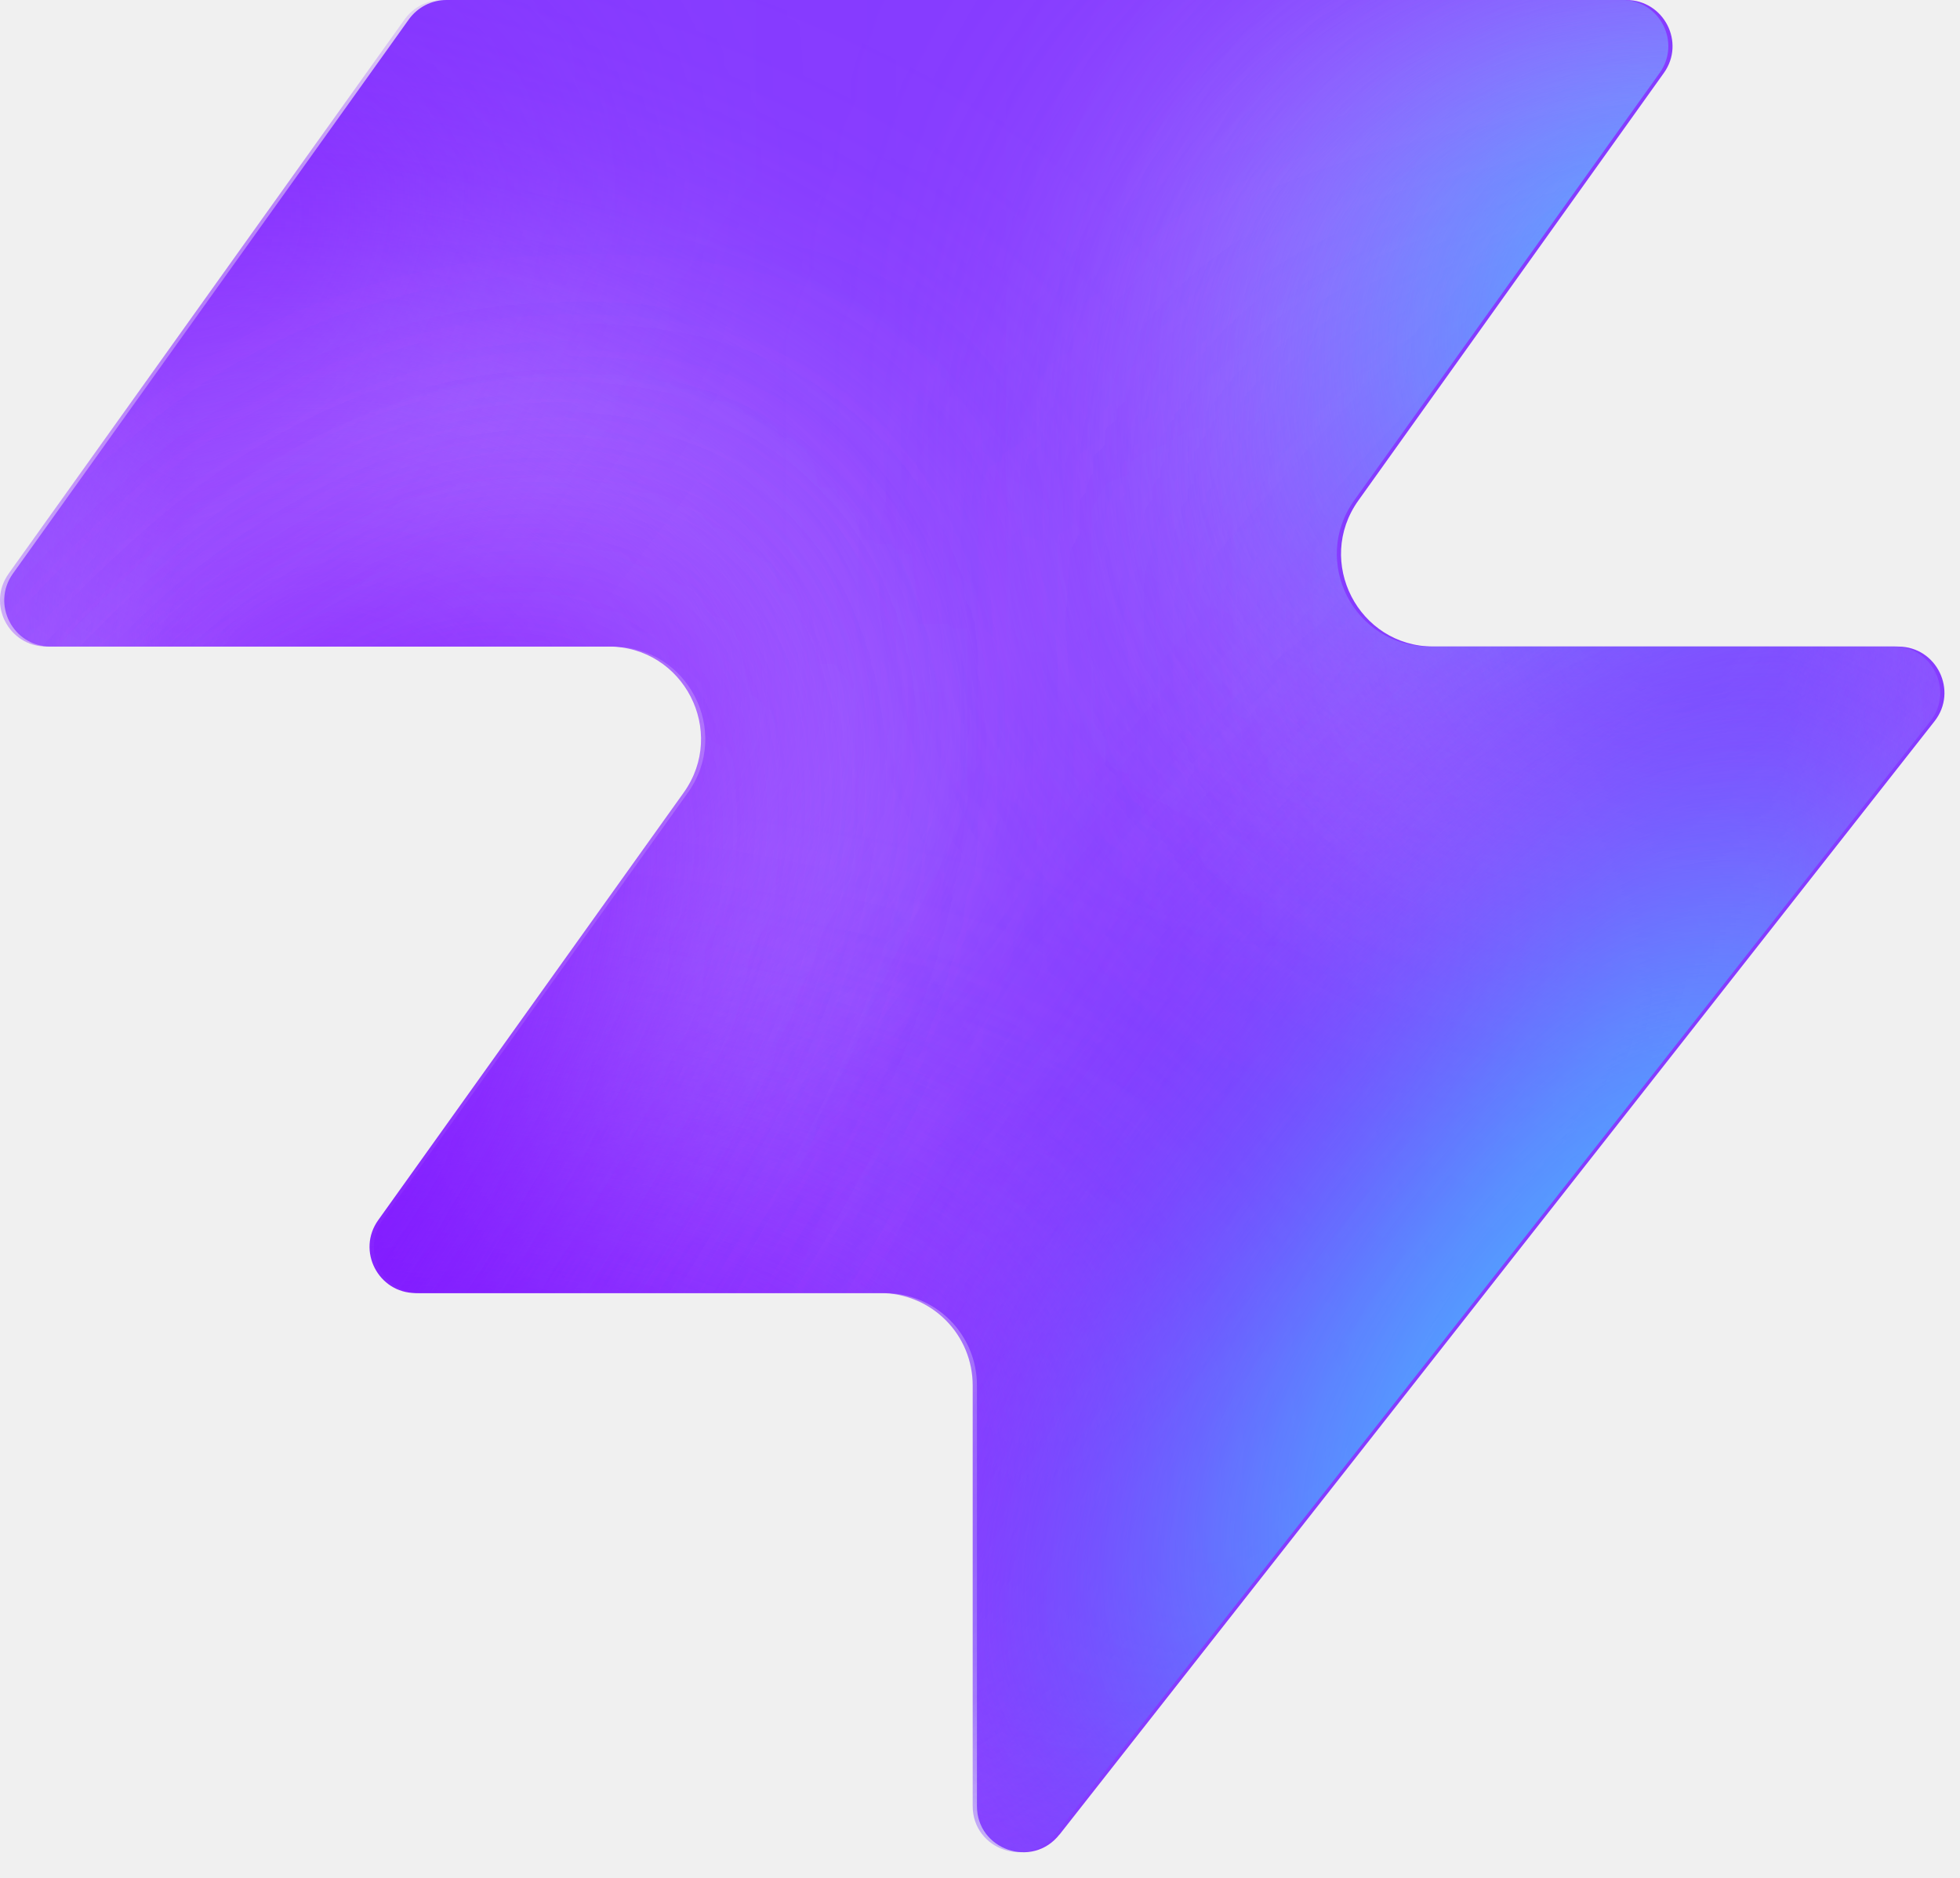
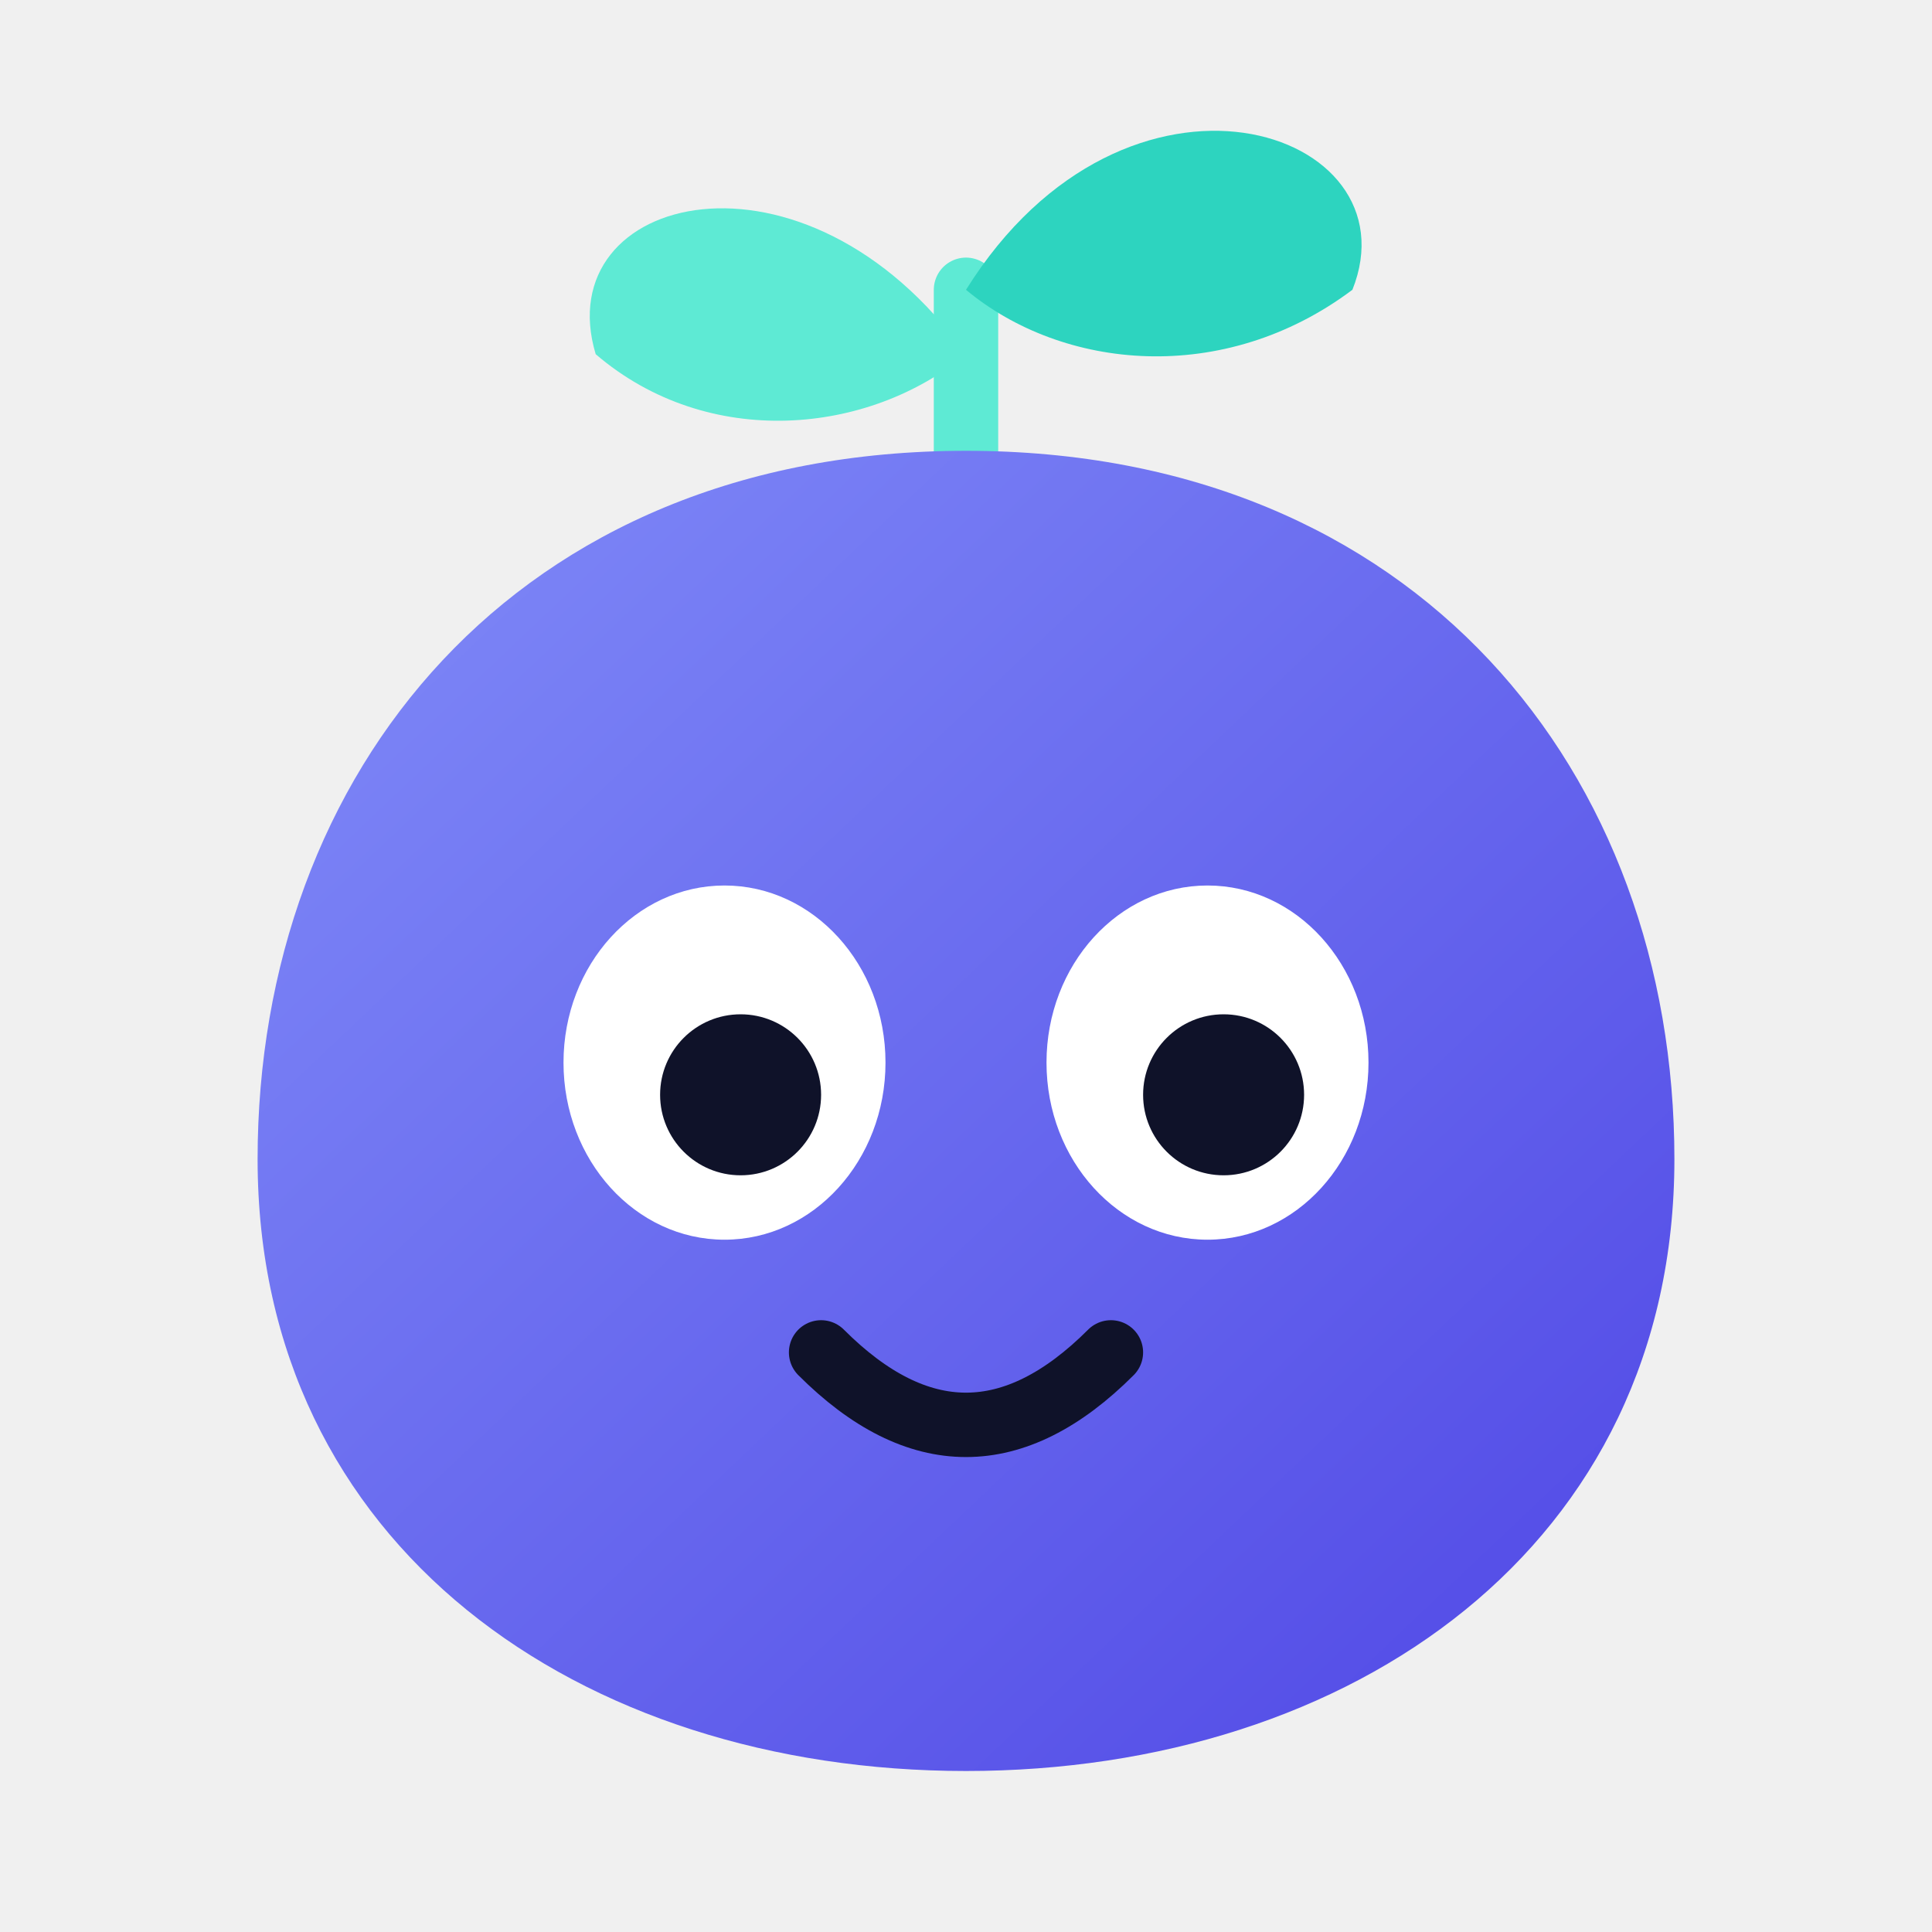
- <svg xmlns="http://www.w3.org/2000/svg" width="48" height="46" fill="none" viewBox="0 0 48 46">
-   <path fill="#863bff" d="M25.946 44.938c-.664.845-2.021.375-2.021-.698V33.937a2.26 2.26 0 0 0-2.262-2.262H10.287c-.92 0-1.456-1.04-.92-1.788l7.48-10.471c1.07-1.497 0-3.578-1.842-3.578H1.237c-.92 0-1.456-1.04-.92-1.788L10.013.474c.214-.297.556-.474.92-.474h28.894c.92 0 1.456 1.04.92 1.788l-7.48 10.471c-1.07 1.498 0 3.579 1.842 3.579h11.377c.943 0 1.473 1.088.89 1.83L25.947 44.94z" style="fill:#863bff;fill:color(display-p3 .525 .23 1);fill-opacity:1" />
-   <mask id="a" width="48" height="46" x="0" y="0" maskUnits="userSpaceOnUse" style="mask-type:alpha">
-     <path fill="#000" d="M25.842 44.938c-.664.844-2.021.375-2.021-.698V33.937a2.26 2.26 0 0 0-2.262-2.262H10.183c-.92 0-1.456-1.04-.92-1.788l7.48-10.471c1.07-1.498 0-3.579-1.842-3.579H1.133c-.92 0-1.456-1.04-.92-1.787L9.91.473c.214-.297.556-.474.92-.474h28.894c.92 0 1.456 1.04.92 1.788l-7.48 10.471c-1.07 1.498 0 3.578 1.842 3.578h11.377c.943 0 1.473 1.088.89 1.832L25.843 44.94z" style="fill:#000;fill-opacity:1" />
-   </mask>
-   <g mask="url(#a)">
-     <g filter="url(#b)">
-       <ellipse cx="5.508" cy="14.704" fill="#ede6ff" rx="5.508" ry="14.704" style="fill:#ede6ff;fill:color(display-p3 .927 .903 1);fill-opacity:1" transform="matrix(.00324 1 1 -.00324 -4.47 31.516)" />
-     </g>
-     <g filter="url(#c)">
-       <ellipse cx="10.399" cy="29.851" fill="#ede6ff" rx="10.399" ry="29.851" style="fill:#ede6ff;fill:color(display-p3 .927 .903 1);fill-opacity:1" transform="matrix(.00324 1 1 -.00324 -39.328 7.883)" />
-     </g>
-     <g filter="url(#d)">
-       <ellipse cx="5.508" cy="30.487" fill="#7e14ff" rx="5.508" ry="30.487" style="fill:#7e14ff;fill:color(display-p3 .492 .077 1);fill-opacity:1" transform="rotate(89.814 -25.913 -14.639)scale(1 -1)" />
-     </g>
-     <g filter="url(#e)">
-       <ellipse cx="5.508" cy="30.599" fill="#7e14ff" rx="5.508" ry="30.599" style="fill:#7e14ff;fill:color(display-p3 .492 .077 1);fill-opacity:1" transform="rotate(89.814 -32.644 -3.334)scale(1 -1)" />
-     </g>
-     <g filter="url(#f)">
-       <ellipse cx="5.508" cy="30.599" fill="#7e14ff" rx="5.508" ry="30.599" style="fill:#7e14ff;fill:color(display-p3 .492 .077 1);fill-opacity:1" transform="matrix(.00324 1 1 -.00324 -34.34 30.47)" />
-     </g>
-     <g filter="url(#g)">
-       <ellipse cx="14.072" cy="22.078" fill="#ede6ff" rx="14.072" ry="22.078" style="fill:#ede6ff;fill:color(display-p3 .927 .903 1);fill-opacity:1" transform="rotate(93.35 24.506 48.493)scale(-1 1)" />
-     </g>
-     <g filter="url(#h)">
-       <ellipse cx="3.47" cy="21.501" fill="#7e14ff" rx="3.47" ry="21.501" style="fill:#7e14ff;fill:color(display-p3 .492 .077 1);fill-opacity:1" transform="rotate(89.009 28.708 47.59)scale(-1 1)" />
-     </g>
-     <g filter="url(#i)">
-       <ellipse cx="3.47" cy="21.501" fill="#7e14ff" rx="3.47" ry="21.501" style="fill:#7e14ff;fill:color(display-p3 .492 .077 1);fill-opacity:1" transform="rotate(89.009 28.708 47.59)scale(-1 1)" />
-     </g>
-     <g filter="url(#j)">
-       <ellipse cx=".387" cy="8.972" fill="#7e14ff" rx="4.407" ry="29.108" style="fill:#7e14ff;fill:color(display-p3 .492 .077 1);fill-opacity:1" transform="rotate(39.51 .387 8.972)" />
-     </g>
-     <g filter="url(#k)">
-       <ellipse cx="47.523" cy="-6.092" fill="#7e14ff" rx="4.407" ry="29.108" style="fill:#7e14ff;fill:color(display-p3 .492 .077 1);fill-opacity:1" transform="rotate(37.892 47.523 -6.092)" />
-     </g>
-     <g filter="url(#l)">
-       <ellipse cx="41.412" cy="6.333" fill="#47bfff" rx="5.971" ry="9.665" style="fill:#47bfff;fill:color(display-p3 .28 .748 1);fill-opacity:1" transform="rotate(37.892 41.412 6.333)" />
-     </g>
-     <g filter="url(#m)">
-       <ellipse cx="-1.879" cy="38.332" fill="#7e14ff" rx="4.407" ry="29.108" style="fill:#7e14ff;fill:color(display-p3 .492 .077 1);fill-opacity:1" transform="rotate(37.892 -1.88 38.332)" />
-     </g>
-     <g filter="url(#n)">
-       <ellipse cx="-1.879" cy="38.332" fill="#7e14ff" rx="4.407" ry="29.108" style="fill:#7e14ff;fill:color(display-p3 .492 .077 1);fill-opacity:1" transform="rotate(37.892 -1.88 38.332)" />
-     </g>
-     <g filter="url(#o)">
-       <ellipse cx="35.651" cy="29.907" fill="#7e14ff" rx="4.407" ry="29.108" style="fill:#7e14ff;fill:color(display-p3 .492 .077 1);fill-opacity:1" transform="rotate(37.892 35.651 29.907)" />
-     </g>
-     <g filter="url(#p)">
-       <ellipse cx="38.418" cy="32.4" fill="#47bfff" rx="5.971" ry="15.297" style="fill:#47bfff;fill:color(display-p3 .28 .748 1);fill-opacity:1" transform="rotate(37.892 38.418 32.4)" />
-     </g>
-   </g>
+ <svg xmlns="http://www.w3.org/2000/svg" viewBox="0 0 120 120">
  <defs>
-     <filter id="b" width="60.045" height="41.654" x="-19.77" y="16.149" color-interpolation-filters="sRGB" filterUnits="userSpaceOnUse">
-       <feFlood flood-opacity="0" result="BackgroundImageFix" />
-       <feBlend in="SourceGraphic" in2="BackgroundImageFix" result="shape" />
-       <feGaussianBlur result="effect1_foregroundBlur_2002_17158" stdDeviation="7.659" />
-     </filter>
-     <filter id="c" width="90.34" height="51.437" x="-54.613" y="-7.533" color-interpolation-filters="sRGB" filterUnits="userSpaceOnUse">
-       <feFlood flood-opacity="0" result="BackgroundImageFix" />
-       <feBlend in="SourceGraphic" in2="BackgroundImageFix" result="shape" />
-       <feGaussianBlur result="effect1_foregroundBlur_2002_17158" stdDeviation="7.659" />
-     </filter>
-     <filter id="d" width="79.355" height="29.4" x="-49.64" y="2.03" color-interpolation-filters="sRGB" filterUnits="userSpaceOnUse">
-       <feFlood flood-opacity="0" result="BackgroundImageFix" />
-       <feBlend in="SourceGraphic" in2="BackgroundImageFix" result="shape" />
-       <feGaussianBlur result="effect1_foregroundBlur_2002_17158" stdDeviation="4.596" />
-     </filter>
-     <filter id="e" width="79.579" height="29.4" x="-45.045" y="20.029" color-interpolation-filters="sRGB" filterUnits="userSpaceOnUse">
-       <feFlood flood-opacity="0" result="BackgroundImageFix" />
-       <feBlend in="SourceGraphic" in2="BackgroundImageFix" result="shape" />
-       <feGaussianBlur result="effect1_foregroundBlur_2002_17158" stdDeviation="4.596" />
-     </filter>
-     <filter id="f" width="79.579" height="29.4" x="-43.513" y="21.178" color-interpolation-filters="sRGB" filterUnits="userSpaceOnUse">
-       <feFlood flood-opacity="0" result="BackgroundImageFix" />
-       <feBlend in="SourceGraphic" in2="BackgroundImageFix" result="shape" />
-       <feGaussianBlur result="effect1_foregroundBlur_2002_17158" stdDeviation="4.596" />
-     </filter>
-     <filter id="g" width="74.749" height="58.852" x="15.756" y="-17.901" color-interpolation-filters="sRGB" filterUnits="userSpaceOnUse">
-       <feFlood flood-opacity="0" result="BackgroundImageFix" />
-       <feBlend in="SourceGraphic" in2="BackgroundImageFix" result="shape" />
-       <feGaussianBlur result="effect1_foregroundBlur_2002_17158" stdDeviation="7.659" />
-     </filter>
-     <filter id="h" width="61.377" height="25.362" x="23.548" y="2.284" color-interpolation-filters="sRGB" filterUnits="userSpaceOnUse">
-       <feFlood flood-opacity="0" result="BackgroundImageFix" />
-       <feBlend in="SourceGraphic" in2="BackgroundImageFix" result="shape" />
-       <feGaussianBlur result="effect1_foregroundBlur_2002_17158" stdDeviation="4.596" />
-     </filter>
-     <filter id="i" width="61.377" height="25.362" x="23.548" y="2.284" color-interpolation-filters="sRGB" filterUnits="userSpaceOnUse">
-       <feFlood flood-opacity="0" result="BackgroundImageFix" />
-       <feBlend in="SourceGraphic" in2="BackgroundImageFix" result="shape" />
-       <feGaussianBlur result="effect1_foregroundBlur_2002_17158" stdDeviation="4.596" />
-     </filter>
-     <filter id="j" width="56.045" height="63.649" x="-27.636" y="-22.853" color-interpolation-filters="sRGB" filterUnits="userSpaceOnUse">
-       <feFlood flood-opacity="0" result="BackgroundImageFix" />
-       <feBlend in="SourceGraphic" in2="BackgroundImageFix" result="shape" />
-       <feGaussianBlur result="effect1_foregroundBlur_2002_17158" stdDeviation="4.596" />
-     </filter>
-     <filter id="k" width="54.814" height="64.646" x="20.116" y="-38.415" color-interpolation-filters="sRGB" filterUnits="userSpaceOnUse">
-       <feFlood flood-opacity="0" result="BackgroundImageFix" />
-       <feBlend in="SourceGraphic" in2="BackgroundImageFix" result="shape" />
-       <feGaussianBlur result="effect1_foregroundBlur_2002_17158" stdDeviation="4.596" />
-     </filter>
-     <filter id="l" width="33.541" height="35.313" x="24.641" y="-11.323" color-interpolation-filters="sRGB" filterUnits="userSpaceOnUse">
-       <feFlood flood-opacity="0" result="BackgroundImageFix" />
-       <feBlend in="SourceGraphic" in2="BackgroundImageFix" result="shape" />
-       <feGaussianBlur result="effect1_foregroundBlur_2002_17158" stdDeviation="4.596" />
-     </filter>
-     <filter id="m" width="54.814" height="64.646" x="-29.286" y="6.009" color-interpolation-filters="sRGB" filterUnits="userSpaceOnUse">
-       <feFlood flood-opacity="0" result="BackgroundImageFix" />
-       <feBlend in="SourceGraphic" in2="BackgroundImageFix" result="shape" />
-       <feGaussianBlur result="effect1_foregroundBlur_2002_17158" stdDeviation="4.596" />
-     </filter>
-     <filter id="n" width="54.814" height="64.646" x="-29.286" y="6.009" color-interpolation-filters="sRGB" filterUnits="userSpaceOnUse">
-       <feFlood flood-opacity="0" result="BackgroundImageFix" />
-       <feBlend in="SourceGraphic" in2="BackgroundImageFix" result="shape" />
-       <feGaussianBlur result="effect1_foregroundBlur_2002_17158" stdDeviation="4.596" />
-     </filter>
-     <filter id="o" width="54.814" height="64.646" x="8.244" y="-2.416" color-interpolation-filters="sRGB" filterUnits="userSpaceOnUse">
-       <feFlood flood-opacity="0" result="BackgroundImageFix" />
-       <feBlend in="SourceGraphic" in2="BackgroundImageFix" result="shape" />
-       <feGaussianBlur result="effect1_foregroundBlur_2002_17158" stdDeviation="4.596" />
-     </filter>
-     <filter id="p" width="39.409" height="43.623" x="18.713" y="10.588" color-interpolation-filters="sRGB" filterUnits="userSpaceOnUse">
-       <feFlood flood-opacity="0" result="BackgroundImageFix" />
-       <feBlend in="SourceGraphic" in2="BackgroundImageFix" result="shape" />
-       <feGaussianBlur result="effect1_foregroundBlur_2002_17158" stdDeviation="4.596" />
-     </filter>
+     <linearGradient id="b" x1="0" y1="0" x2="1" y2="1">
+       <stop offset="0" stop-color="#818CF8" />
+       <stop offset="1" stop-color="#4F46E5" />
+     </linearGradient>
  </defs>
+   <path d="M60 30 V18" stroke="#5EEAD4" stroke-width="4" stroke-linecap="round" />
+   <path d="M60 22 C50 8 34 12 37 22 C44 28 54 27 60 22 Z" fill="#5EEAD4" />
+   <path d="M60 18 C70 2 88 8 84 18 C76 24 66 23 60 18 Z" fill="#2DD4BF" />
+   <path d="M60 28 C88 28 104 48 104 72 C104 96 84 110 60 110 C36 110 16 96 16 72 C16 48 32 28 60 28 Z" fill="url(#b)" />
+   <ellipse cx="45" cy="66" rx="10" ry="11" fill="#fff" />
+   <ellipse cx="75" cy="66" rx="10" ry="11" fill="#fff" />
+   <circle cx="46" cy="68" r="5" fill="#0F1229" />
+   <circle cx="76" cy="68" r="5" fill="#0F1229" />
+   <path d="M51 84 Q60 93 69 84" stroke="#0F1229" stroke-width="4" fill="none" stroke-linecap="round" />
</svg>
